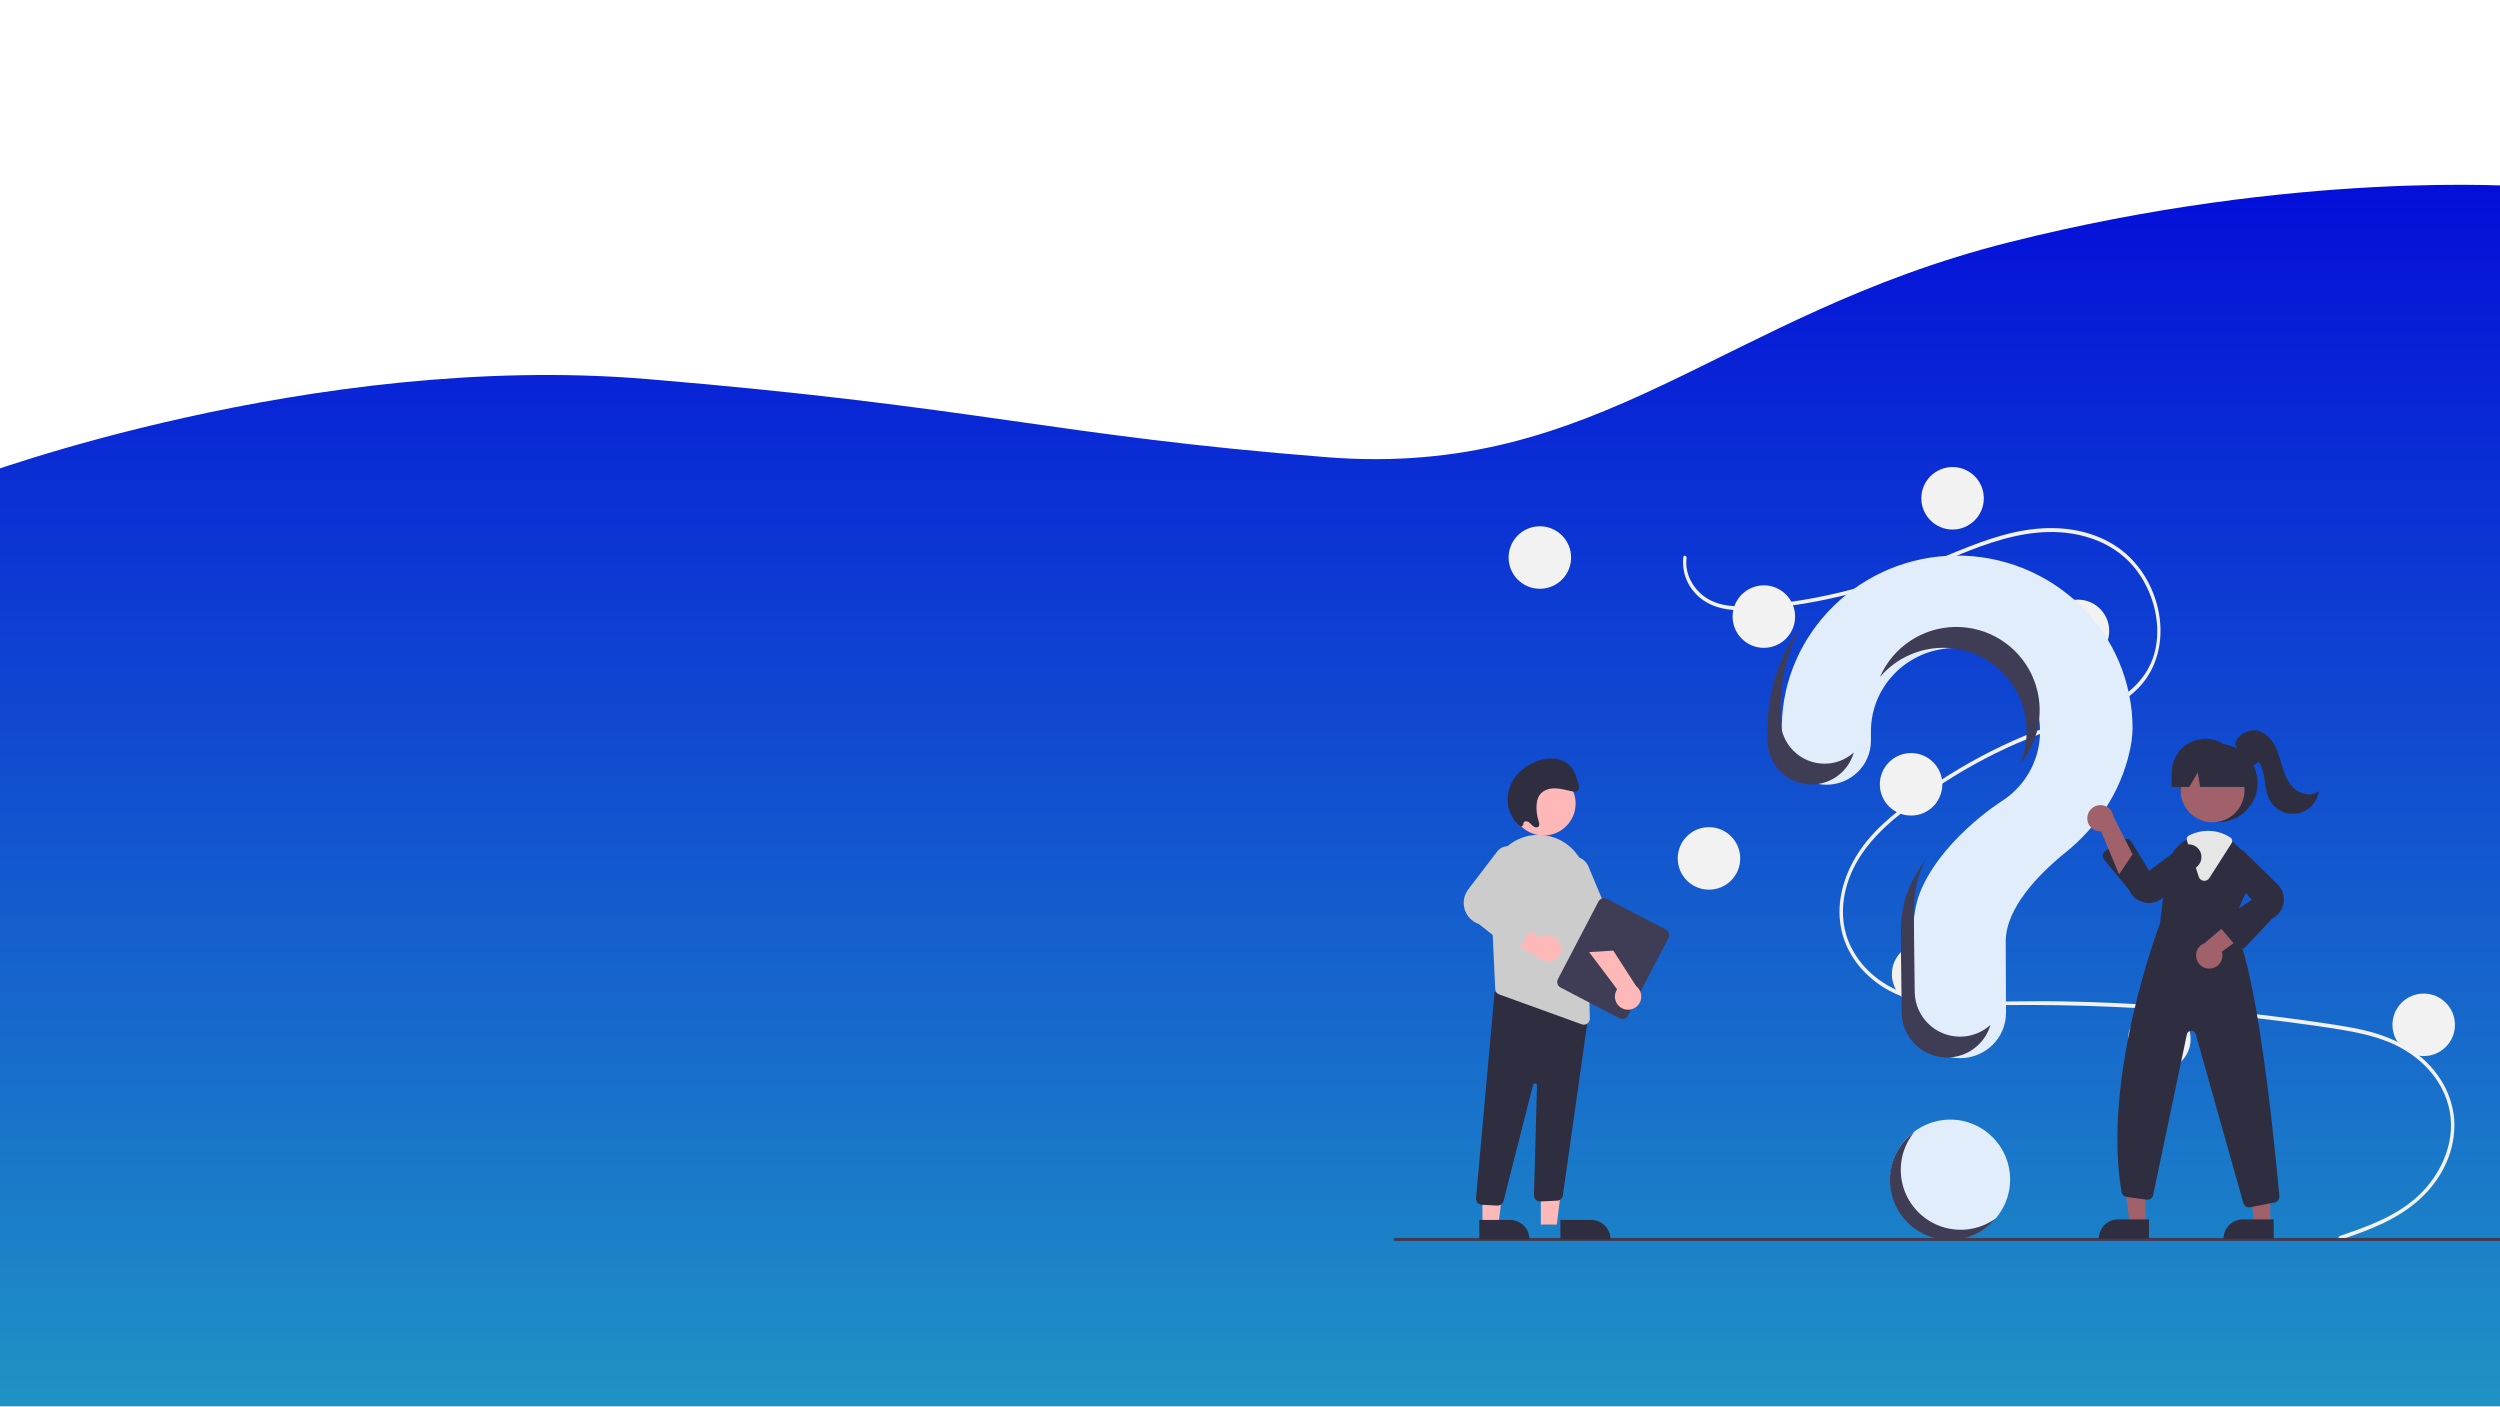
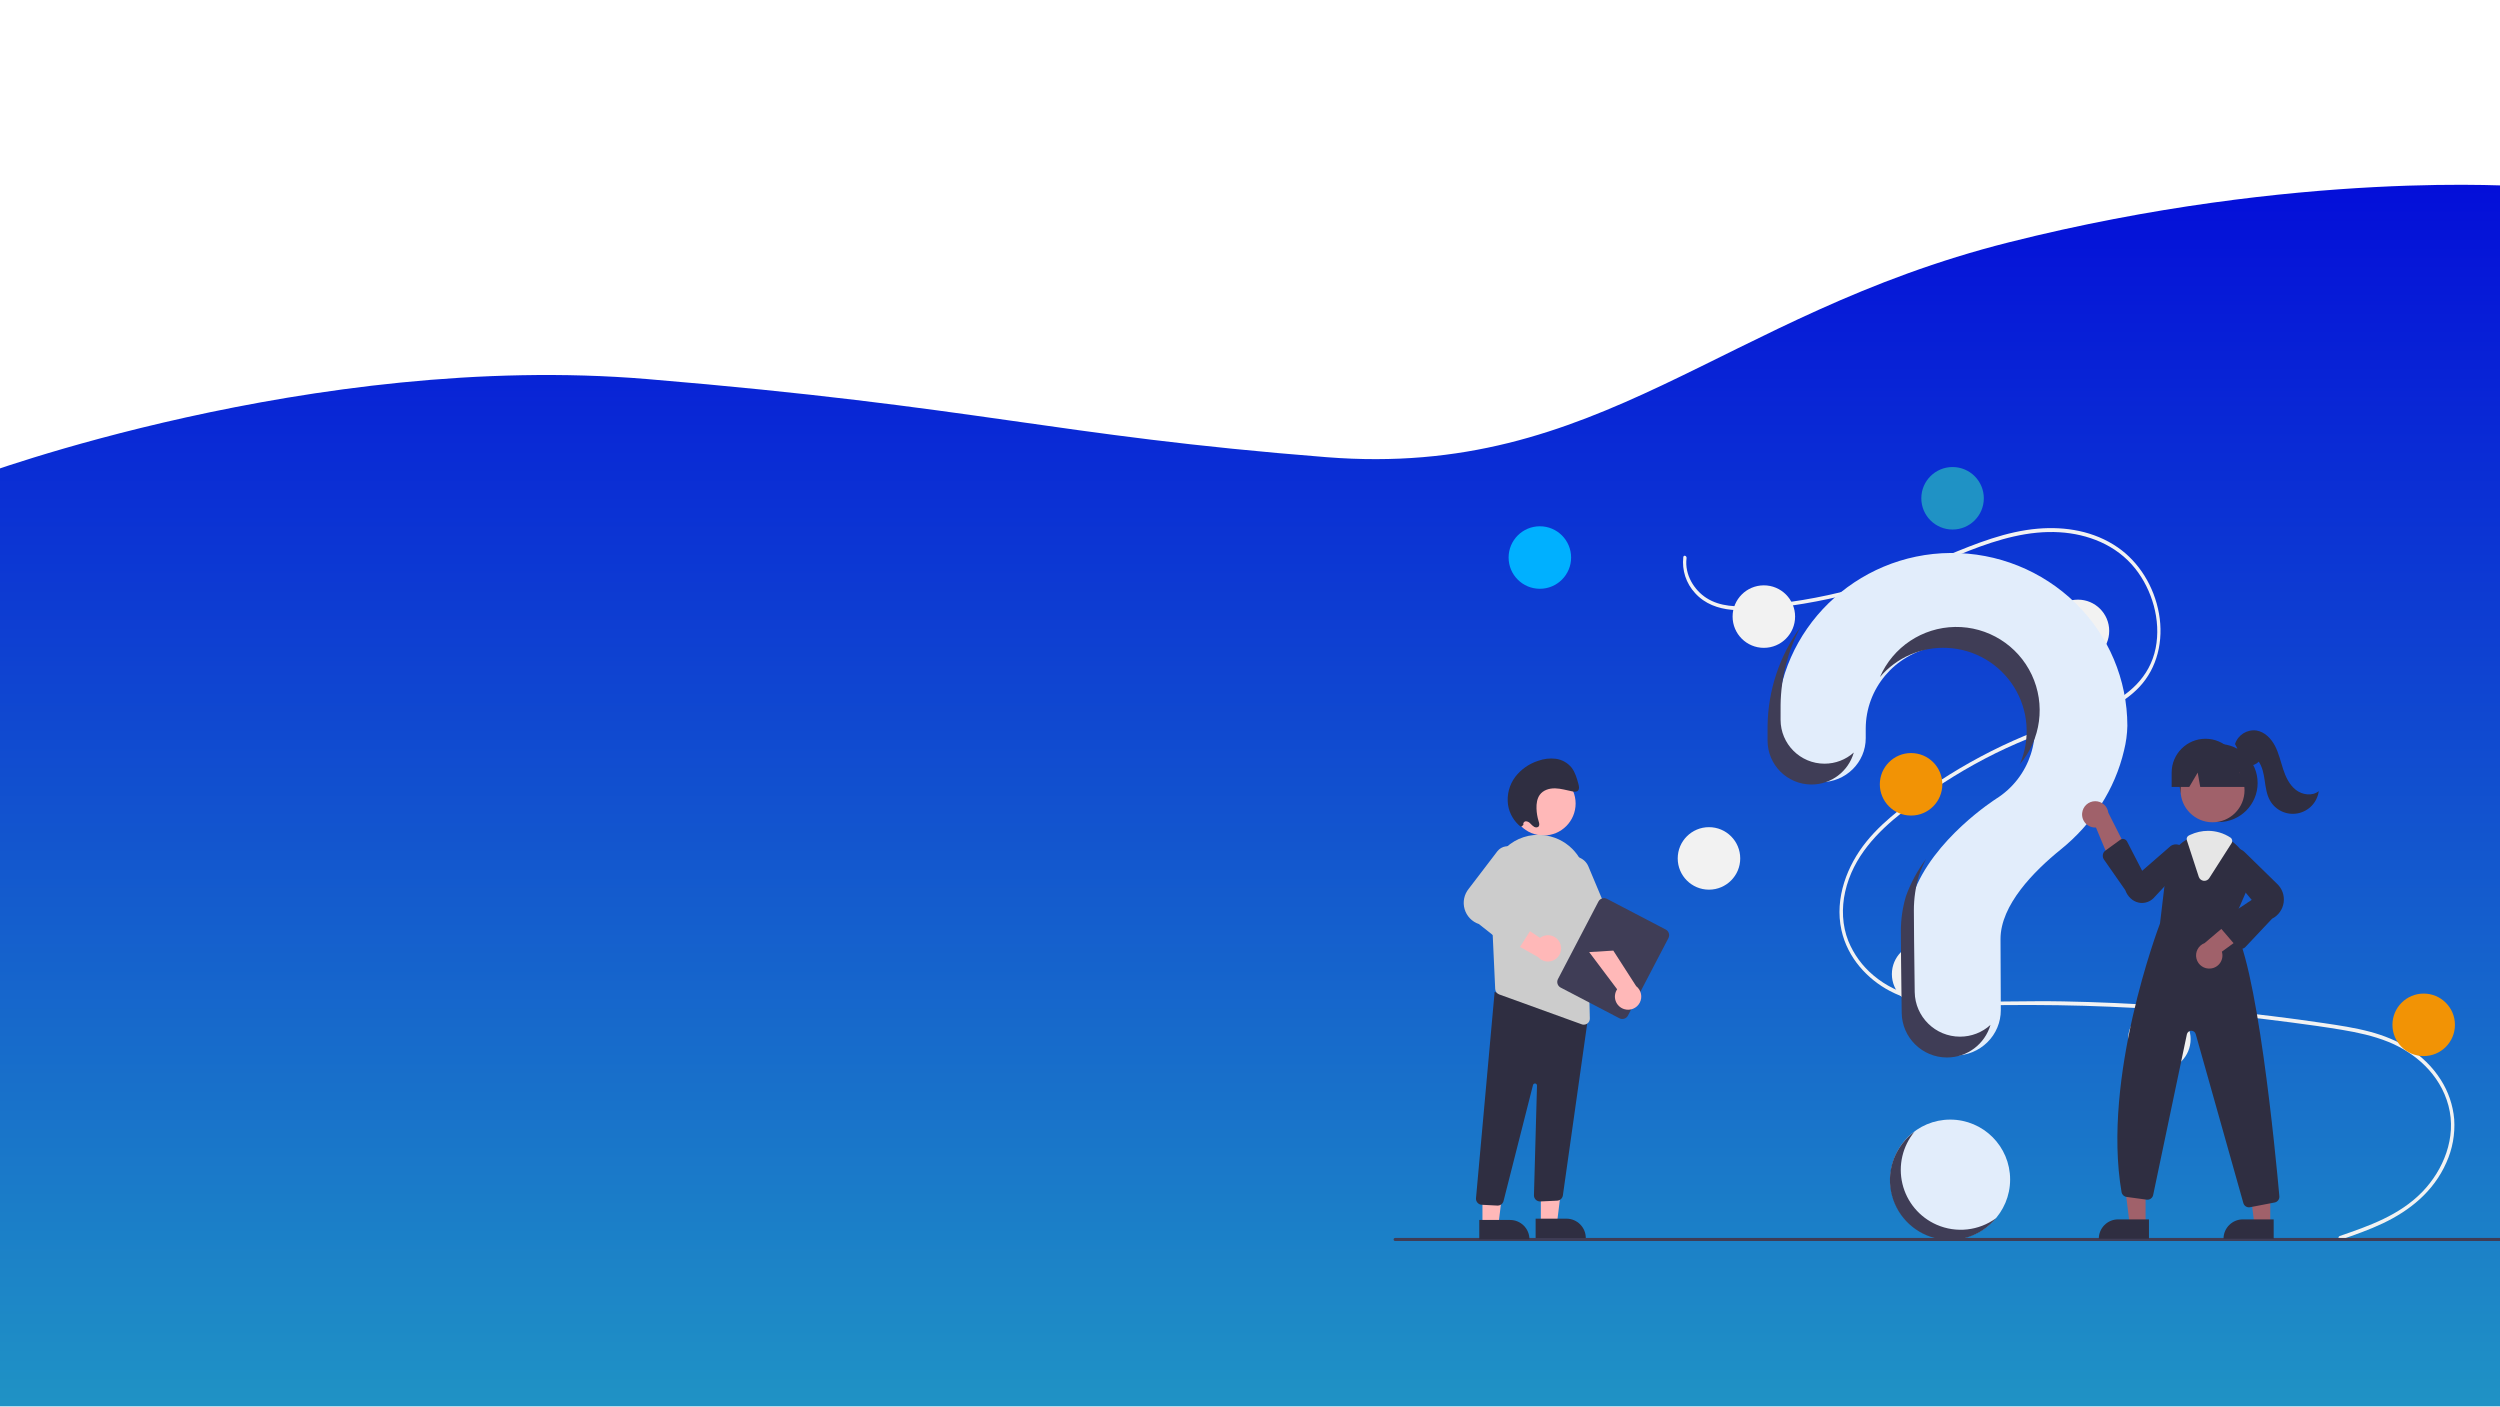
<svg xmlns="http://www.w3.org/2000/svg" width="1920" height="1080" viewBox="0 0 1920 1080">
  <defs>
+     <clipPath id="clip-path">
+       <rect id="Rectangle_2" data-name="Rectangle 2" width="1920" height="1080" />
+     </clipPath>
    <linearGradient id="linear-gradient" x1="0.5" x2="0.5" y2="1" gradientUnits="objectBoundingBox">
      <stop offset="0" stop-color="#040fd9" />
      <stop offset="1" stop-color="#1f92c5" />
    </linearGradient>
-     <clipPath id="clip-Web_1920_1">
-       <rect width="1920" height="1080" />
-     </clipPath>
  </defs>
-   <g id="Web_1920_1" data-name="Web 1920 – 1" clip-path="url(#clip-Web_1920_1)">
-     <rect width="1920" height="1080" fill="#fff" />
-     <path id="Path_1" data-name="Path 1" d="M1956.408,110.69s-173.12-13.143-395.212,42.857-313.175,181.681-524.038,165-264.826-38.553-521.854-60-515.3,75-515.3,75V1047.47H1956.408Z" transform="translate(-18.406 32.565)" fill="url(#linear-gradient)" />
-     <g id="Group_2" data-name="Group 2" transform="translate(-44.406 38.913)">
-       <path id="Path_33" data-name="Path 33" d="M46,0A46,46,0,1,1,0,46,46,46,0,0,1,46,0Z" transform="translate(1496.183 820.937)" fill="#e2edfb" />
-       <path id="Path_2" data-name="Path 2" d="M805.671,742.956c22.28-7.717,45.967-15.764,63.637-34.109,15.79-16.393,26.45-41.426,19.908-66.011-6.528-24.534-26.081-40.894-46.269-49.031-11.45-4.615-23.429-7.175-35.4-9.186-13.017-2.186-26.091-3.978-39.159-5.7a1564.968,1564.968,0,0,0-159.341-12.792c-26.306-.764-52.608-.746-78.918-.305-23.5.393-48.243.384-70.041-11.134-16.951-8.956-32.335-25.25-37.058-46.662-5.452-24.717,4.6-49.888,19.03-67.789,7.6-9.436,16.491-17.377,25.658-24.68,9.946-7.922,20.238-15.283,30.753-22.154A404.144,404.144,0,0,1,563.2,358.987c11.035-4.627,22.234-8.62,33.529-12.3,9.538-3.11,19.106-6.224,28.325-10.462,17.821-8.191,34.771-22.066,39.3-44.813,4.294-21.559-2.946-44.962-15.64-60.978-14.686-18.529-36.83-26.651-58.059-27.965-23.833-1.475-47.118,5.4-69.519,14.134-23.893,9.312-47.27,20.019-71.668,27.561a425.233,425.233,0,0,1-73.76,15.812c-12.192,1.5-24.753,3.188-37.018,2.042-10.279-.961-20.505-4.447-28.081-12.86a34.831,34.831,0,0,1-9.035-27.59c.242-1.9,2.745-1.092,2.5.8-1.619,12.736,5.887,24.471,15.137,30.483,10.691,6.948,23.7,6.957,35.6,6.163a408.074,408.074,0,0,0,76.634-12.776c24.755-6.521,48.625-15.842,72.469-25.8,22.645-9.457,45.8-18.687,69.99-20.736,20.992-1.777,43.074,1.75,61.361,14.4,16.072,11.119,27.891,29.662,31.657,50.94,3.68,20.793-1.417,41.721-15.065,56.231-14.131,15.023-33.506,21.446-51.563,27.362-22.9,7.5-45.312,16.273-67,27.661a409.026,409.026,0,0,0-63.029,40.866c-19.26,15.179-38.268,34.278-44.36,61.358-2.838,12.614-2.314,25.992,2.434,37.907A67.778,67.778,0,0,0,447.62,542.8c19.325,16.4,43.681,19.766,67.023,20.1,26.217.376,52.435-.644,78.66-.148a1565.526,1565.526,0,0,1,160.012,11.255q20.006,2.442,39.962,5.4c11.966,1.773,23.973,3.535,35.738,6.684,20.919,5.6,41.275,16.367,54.277,36.822a66.886,66.886,0,0,1,10.344,30.4,69.578,69.578,0,0,1-6.043,33.27c-9.984,22.656-28.686,37.067-48.547,46.534-10.638,5.071-21.672,8.912-32.684,12.727-1.6.556-2.29-2.334-.69-2.888Z" transform="translate(1035.603 167.401)" fill="#f2f2f2" />
-       <circle id="Ellipse_2" data-name="Ellipse 2" cx="24" cy="24" r="24" transform="translate(1203.014 365.27)" fill="#f2f2f2" />
-       <circle id="Ellipse_3" data-name="Ellipse 3" cx="24" cy="24" r="24" transform="translate(1375.041 410.631)" fill="#f2f2f2" />
-       <circle id="Ellipse_4" data-name="Ellipse 4" cx="24" cy="24" r="24" transform="translate(1519.981 319.77)" fill="#f2f2f2" />
-       <circle id="Ellipse_5" data-name="Ellipse 5" cx="24" cy="24" r="24" transform="translate(1616.279 421.615)" fill="#f2f2f2" />
-       <circle id="Ellipse_6" data-name="Ellipse 6" cx="24" cy="24" r="24" transform="translate(1488.115 539.435)" fill="#f2f2f2" />
-       <circle id="Ellipse_7" data-name="Ellipse 7" cx="24" cy="24" r="24" transform="translate(1332.896 596.348)" fill="#f2f2f2" />
-       <circle id="Ellipse_8" data-name="Ellipse 8" cx="24" cy="24" r="24" transform="translate(1497.366 685.213)" fill="#f2f2f2" />
-       <circle id="Ellipse_9" data-name="Ellipse 9" cx="24" cy="24" r="24" transform="translate(1678.802 735.136)" fill="#f2f2f2" />
-       <circle id="Ellipse_10" data-name="Ellipse 10" cx="24" cy="24" r="24" transform="translate(1881.801 724.153)" fill="#f2f2f2" />
-       <path id="Path_3" data-name="Path 3" d="M606.082,220.373c-72.958.508-132.695,58.93-133.731,130.816-.01.664-.014,5.33-.013,11.434,0,18.634,15.33,33.743,34.242,33.746h0c18.927,0,34.274-15.132,34.262-33.79,0-4.16-.006-7.033-.006-7.21,0-30.7,22.108-57.073,52.694-62.864s61.026,10.618,72.575,39.12a63.5,63.5,0,0,1-25.288,77.624l.012.014s-48.74,30.92-63.6,73.335l.013,0a92.73,92.73,0,0,0-3.931,26.768c0,3.725.222,36.321.652,62.778.313,18.993,16.029,34.227,35.306,34.222h0A35.576,35.576,0,0,0,634.315,596.1a34.536,34.536,0,0,0,10.266-24.744c-.149-24.229-.23-52.442-.23-54.489,0-26.045,25.5-51.995,46.442-68.917,24.118-19.487,41.474-46.043,48.445-76a85.567,85.567,0,0,0,2.536-18.833,131.782,131.782,0,0,0-39.8-94.206A135.759,135.759,0,0,0,606.082,220.373Z" transform="translate(940.448 167.401)" fill="#e2edfb" />
-       <path id="Path_4" data-name="Path 4" d="M1027.855,747.631H178.862a1.191,1.191,0,1,1,0-2.381h848.989a1.191,1.191,0,1,1,0,2.381Z" transform="translate(937.032 166.567)" fill="#3f3d56" />
-       <circle id="Ellipse_11" data-name="Ellipse 11" cx="30" cy="30" r="30" transform="translate(1718.264 532.434)" fill="#2f2e41" />
-       <path id="Path_5" data-name="Path 5" d="M573.012,582.129H560.753l-5.833-47.288h18.1Z" transform="translate(1119.202 318.937)" fill="#a0616a" />
-       <path id="Path_6" data-name="Path 6" d="M552,578.626H575.64v14.887H537.109A14.887,14.887,0,0,1,552,578.626Z" transform="translate(1119.167 318.937)" fill="#2f2e41" />
-       <path id="Path_7" data-name="Path 7" d="M668.012,582.129H655.753l-5.833-47.288h18.1Z" transform="translate(1119.973 318.937)" fill="#a0616a" />
-       <path id="Path_8" data-name="Path 8" d="M647,578.626H670.64v14.887H632.109A14.887,14.887,0,0,1,647,578.626Z" transform="translate(1119.959 318.937)" fill="#2f2e41" />
-       <path id="Path_9" data-name="Path 9" d="M816.191,504.775l10.99-25.25a31.383,31.383,0,0,0-6.95-35.6,31.879,31.879,0,0,0-3.07-2.67,30.935,30.935,0,0,0-18.99-6.57,32.179,32.179,0,0,0-13.4,2.98c-.36.16-.71.33-1.07.5-.69.33-1.37.69-2.03,1.06a31.678,31.678,0,0,0-15.7,23.88l-4.85,40.64c-1.22,3.19-44.74,118.39-29.519,206.34a4.467,4.467,0,0,0,3.82,3.67l15.43,2.1a4.5,4.5,0,0,0,5.01-3.53l25.89-123.41a3.5,3.5,0,0,1,6.8-.23l36.58,129.78a4.471,4.471,0,0,0,4.31,3.28,5.123,5.123,0,0,0,.87-.08l18.85-3.63a4.471,4.471,0,0,0,3.63-4.81C850.021,682.335,835.3,527.6,816.191,504.775Z" transform="translate(942.166 166.567)" fill="#2f2e41" />
-       <circle id="Ellipse_12" data-name="Ellipse 12" cx="24.561" cy="24.561" r="24.561" transform="translate(1719.081 543.477)" fill="#a0616a" />
-       <path id="Path_11" data-name="Path 11" d="M800.19,538a10.056,10.056,0,0,0,8.427-12.913L837.5,504.044l-17.39-6.512-24.764,20.977A10.11,10.11,0,0,0,800.19,538Z" transform="translate(942.187 166.882)" fill="#a0616a" />
-       <path id="Path_13" data-name="Path 13" d="M823.252,522.883h-.106a4.508,4.508,0,0,1-3.311-1.57l-12.166-14.193a4.5,4.5,0,0,1,.92-6.673l22.782-15.188-20.638-24.812a9.721,9.721,0,0,1,14.887-12.183L850.7,472.776a16.525,16.525,0,0,1-3.675,26.94l-20.5,21.754a4.508,4.508,0,0,1-3.275,1.413Z" transform="translate(942.342 166.929)" fill="#2f2e41" />
-       <path id="Path_14" data-name="Path 14" d="M795.307,470.584a4.627,4.627,0,0,1-.583-.037,4.461,4.461,0,0,1-3.711-3.069l-9.142-28.029a3.083,3.083,0,0,1,1.594-3.725l.3-.14c.269-.128.535-.254.807-.375a32.574,32.574,0,0,1,13.6-3.023,31.327,31.327,0,0,1,17.161,5.157,3.13,3.13,0,0,1,.9,4.294L799.084,468.5a4.455,4.455,0,0,1-3.777,2.08Z" transform="translate(942.041 166.982)" fill="#e6e6e6" />
-       <path id="Path_12" data-name="Path 12" d="M753.1,487.61a17.056,17.056,0,0,1-3.3-.325,16.305,16.305,0,0,1-11.948-9.616l-19.234-23.453a4.5,4.5,0,0,1,1.111-6.681l13.684-8.471a4.5,4.5,0,0,1,6.215,1.49l13.556,22.334L779.15,443.7a9.721,9.721,0,0,1,11.31,15.562L764.548,482.9A16.253,16.253,0,0,1,753.1,487.61Z" transform="translate(941.747 166.964)" fill="#2f2e41" />
-       <circle id="Ellipse_13" data-name="Ellipse 13" cx="9.817" cy="9.817" r="9.817" transform="translate(1762.205 529.435)" fill="#2f2e41" />
-       <path id="Path_15" data-name="Path 15" d="M796.111,361.365h0a26,26,0,0,0-26,26v11H783.64l6.471-11,1.941,11h41.059l-11-11a26,26,0,0,0-26-26Z" transform="translate(942.121 167.089)" fill="#2f2e41" />
-       <path id="Path_16" data-name="Path 16" d="M834.809,365.431a15.15,15.15,0,0,1,16.481-10.4c6.256,1.046,11.2,6.075,14.149,11.691s4.308,11.9,6.289,17.928,4.791,12.084,9.793,15.984,12.677,4.958,17.59.946a20.118,20.118,0,0,1-37.477,7.181c-2.592-4.612-3.261-10.017-4.03-15.251s-1.767-10.65-4.862-14.94-8.888-7.093-13.8-5.139Z" transform="translate(926.104 167.083)" fill="#2f2e41" />
-       <path id="Path_17" data-name="Path 17" d="M515.609,380.408h0a33.747,33.747,0,0,1-33.744-33.742c0-6.108,0-10.774.013-11.438a131.506,131.506,0,0,1,15.359-59.909,131.8,131.8,0,0,0-25.359,75.909c-.009.664-.014,5.33-.013,11.434a33.748,33.748,0,0,0,33.742,33.746h0A33.773,33.773,0,0,0,538.1,371.817a33.623,33.623,0,0,1-22.488,8.591Z" transform="translate(930.026 167.185)" fill="#3f3d56" />
-       <path id="Path_18" data-name="Path 18" d="M606.415,291.478a64,64,0,0,1,55.659,89.413,64,64,0,1,0-107.426-66.985,63.871,63.871,0,0,1,51.767-22.428Z" transform="translate(933.522 167.191)" fill="#3f3d56" />
-       <path id="Path_20" data-name="Path 20" d="M126.541,582.585H138.8l5.833-47.288H126.538Z" transform="translate(1101.233 318.937)" fill="#ffb8b8" />
-       <path id="Path_21" data-name="Path 21" d="M0,0H38.531V14.887H14.887A14.887,14.887,0,0,1,0,0Z" transform="translate(1281.301 912.905) rotate(179.997)" fill="#2f2e41" />
-       <path id="Path_19" data-name="Path 19" d="M616.8,590.408h0a34.789,34.789,0,0,1-34.79-34.23c-.423-26.449-.642-59.045-.642-62.77a94,94,0,0,1,3.874-26.768l-.012,0a95.053,95.053,0,0,1,5.494-12.7,110.051,110.051,0,0,0-15.494,28.7l.012,0a94.007,94.007,0,0,0-3.874,26.768c0,3.725.219,36.321.643,62.778a34.787,34.787,0,0,0,34.79,34.222h0a34.8,34.8,0,0,0,33.4-25.043A34.66,34.66,0,0,1,616.8,590.408Z" transform="translate(932.897 166.833)" fill="#3f3d56" />
-       <path id="Path_22" data-name="Path 22" d="M82.541,582.585H94.8l5.833-47.288h-18.1Z" transform="translate(1100.395 318.937)" fill="#ffb8b8" />
-       <path id="Path_23" data-name="Path 23" d="M0,0H38.531V14.887H14.887A14.887,14.887,0,0,1,0,0Z" transform="translate(1219.025 912.905) rotate(179.997)" fill="#2f2e41" />
-       <circle id="Ellipse_14" data-name="Ellipse 14" cx="24.561" cy="24.561" r="24.561" transform="translate(1205.36 553.624)" fill="#ffb8b8" />
-       <path id="Path_24" data-name="Path 24" d="M270.917,720.411l-11.975-.63a4.674,4.674,0,0,1-4.419-4.967l14.313-158.466,65.911,17.786,6.35-1.732L321.239,712.686a4.7,4.7,0,0,1-4.358,3.945l-12.909.6a4.674,4.674,0,0,1-4.931-4.8l2.339-84.2a1.558,1.558,0,0,0-3.083-.36l-22.557,88.812a4.646,4.646,0,0,1-4.569,3.725C271.086,720.418,271,720.416,270.917,720.411Z" transform="translate(923.442 166.567)" fill="#2f2e41" />
-       <path id="Path_25" data-name="Path 25" d="M265.512,474.287l2.7,58.268.976,21.2a4.642,4.642,0,0,0,3.074,4.175L335.6,580.872a4.475,4.475,0,0,0,1.6.281,4.643,4.643,0,0,0,4.664-4.788l-2.6-104.767a36.93,36.93,0,0,0-30.744-35.677c-.613-.093-1.236-.187-1.859-.27a36.25,36.25,0,0,0-29.165,9.441,37.236,37.236,0,0,0-11.986,29.2Z" transform="translate(923.532 166.876)" fill="#ccc" />
-       <path id="Path_10" data-name="Path 10" d="M706.1,421.419a10.056,10.056,0,0,0,10.594,11.2l13.729,32.992L740.81,450.22,726.18,421.25a10.11,10.11,0,0,0-20.079.169Z" transform="translate(941.412 167.001)" fill="#a0616a" />
-       <path id="Path_27" data-name="Path 27" d="M350.753,548.85a4.644,4.644,0,0,1-2.541-2.518l-32.358-77.094a12.463,12.463,0,1,1,22.984-9.647l32.358,77.1a4.679,4.679,0,0,1-2.5,6.118l-14.365,6.029a4.641,4.641,0,0,1-3.577.017Z" transform="translate(925.443 166.899)" fill="#ccc" />
-       <path id="Path_28" data-name="Path 28" d="M298.508,546.131l31.079-59.509a4.878,4.878,0,0,1,6.575-2.063l45.112,23.56a4.878,4.878,0,0,1,2.063,6.575L352.258,574.2a4.878,4.878,0,0,1-6.575,2.063l-45.112-23.56a4.878,4.878,0,0,1-2.063-6.575Z" transform="translate(942.423 166.851)" fill="#3f3d56" />
-       <path id="Path_26" data-name="Path 26" d="M365.855,569.245a10.064,10.064,0,0,1-5.369-15.227l-21.478-28.56,18.534-1.147,17.554,27.3a10.111,10.111,0,0,1-9.242,17.637Z" transform="translate(925.88 166.837)" fill="#ffb8b8" />
-       <path id="Path_29" data-name="Path 29" d="M319.351,518.943a10.064,10.064,0,0,0-15.517-4.46l-29.779-19.754L274,513.3,302.29,529.21a10.111,10.111,0,0,0,17.06-10.267Z" transform="translate(923.327 166.889)" fill="#ffb8b8" />
-       <path id="Path_30" data-name="Path 30" d="M281.7,523.119l-24.337-19.278a17.163,17.163,0,0,1-7.823-27.135l22.1-28.96a10.1,10.1,0,0,1,17.13,10.284l-17.484,28.6,25.694,12.187a4.674,4.674,0,0,1,1.948,6.72l-10.372,16.414a4.682,4.682,0,0,1-3.167,2.111l-.077.012A4.7,4.7,0,0,1,281.7,523.119Z" transform="translate(922.874 166.929)" fill="#ccc" />
-       <path id="Path_31" data-name="Path 31" d="M287.845,418.574a2.135,2.135,0,0,1,1.856-2.819,4.931,4.931,0,0,1,3.476,1.715,13.835,13.835,0,0,0,3.071,2.637c1.188.6,2.8.514,3.477-.628.636-1.072.2-2.508-.185-3.753a36.905,36.905,0,0,1-1.63-9.77c-.111-3.7.411-7.562,2.46-10.448,2.644-3.725,7.371-5.139,11.845-5.036s8.875,1.484,13.307,2.357c1.53.3,3.328.456,4.352-.73,1.088-1.261.688-3.3.226-5-1.2-4.417-2.475-8.985-5.265-12.552a18.9,18.9,0,0,0-12.061-6.79,28.939,28.939,0,0,0-13.462,1.528A36.1,36.1,0,0,0,281.629,381.6a29.236,29.236,0,0,0-5.578,21.6,26.667,26.667,0,0,0,9.886,16.855Z" transform="translate(926.526 176.07)" fill="#2f2e41" />
-       <path id="Path_32" data-name="Path 32" d="M598.92,735.149a45.994,45.994,0,0,1-17.07-71.489,46,46,0,1,0,62.569,66.464,45.969,45.969,0,0,1-45.5,5.025Z" transform="translate(932.911 166.567)" fill="#3f3d56" />
+   <g id="contactbg" transform="translate(2556 510)">
+     <g id="Web_1920_1" data-name="Web 1920 – 1" transform="translate(-2556 -510)" clip-path="url(#clip-path)">
+       <rect id="Rectangle_1" data-name="Rectangle 1" width="1920" height="1080" fill="#fff" />
+       <path id="Path_1" data-name="Path 1" d="M1956.41,110.69S1783.29,97.547,1561.2,153.547s-313.175,181.681-524.038,165-264.826-38.553-521.854-60-515.3,75-515.3,75V1047.47h1956.4Z" transform="translate(-18.406 32.565)" fill="url(#linear-gradient)" />
+       <g id="Group_2" data-name="Group 2" transform="translate(-44.406 38.913)">
+         <path id="Path_33" data-name="Path 33" d="M46,0A46,46,0,1,1,0,46,46,46,0,0,1,46,0Z" transform="translate(1496.183 820.937)" fill="#e2edfb" />
+         <path id="Path_2" data-name="Path 2" d="M805.671,742.956c22.28-7.717,45.967-15.764,63.637-34.109,15.79-16.393,26.45-41.426,19.908-66.011-6.528-24.534-26.081-40.894-46.269-49.031-11.45-4.615-23.429-7.175-35.4-9.186-13.017-2.186-26.091-3.978-39.159-5.7a1565.015,1565.015,0,0,0-159.341-12.792c-26.306-.764-52.608-.746-78.918-.305-23.5.393-48.243.384-70.041-11.134-16.951-8.956-32.335-25.25-37.058-46.662-5.452-24.717,4.6-49.888,19.03-67.789,7.6-9.436,16.491-17.377,25.658-24.68,9.946-7.922,20.238-15.283,30.753-22.154A404.142,404.142,0,0,1,563.2,358.987c11.035-4.627,22.234-8.62,33.529-12.3,9.538-3.11,19.106-6.224,28.325-10.462,17.821-8.191,34.771-22.066,39.3-44.813,4.294-21.559-2.946-44.962-15.64-60.978-14.686-18.529-36.83-26.651-58.059-27.965-23.833-1.475-47.118,5.4-69.519,14.134-23.893,9.312-47.27,20.019-71.668,27.561a425.232,425.232,0,0,1-73.76,15.812c-12.192,1.5-24.753,3.188-37.018,2.042-10.279-.961-20.505-4.447-28.081-12.86a34.831,34.831,0,0,1-9.035-27.59c.242-1.9,2.745-1.092,2.5.8-1.619,12.736,5.887,24.471,15.137,30.483,10.691,6.948,23.7,6.957,35.6,6.163a408.074,408.074,0,0,0,76.634-12.776c24.755-6.521,48.625-15.842,72.469-25.8,22.645-9.457,45.8-18.687,69.99-20.736,20.992-1.777,43.074,1.75,61.361,14.4,16.072,11.119,27.891,29.662,31.657,50.94,3.68,20.793-1.417,41.721-15.065,56.231-14.131,15.023-33.506,21.446-51.563,27.362-22.9,7.5-45.312,16.273-67,27.661a409.023,409.023,0,0,0-63.029,40.866c-19.26,15.179-38.268,34.278-44.36,61.358-2.838,12.614-2.314,25.992,2.434,37.907A67.778,67.778,0,0,0,447.62,542.8c19.325,16.4,43.681,19.766,67.023,20.1,26.217.376,52.435-.644,78.66-.148a1565.533,1565.533,0,0,1,160.012,11.255q20.006,2.442,39.962,5.4c11.966,1.773,23.973,3.535,35.738,6.684,20.919,5.6,41.275,16.367,54.277,36.822a66.886,66.886,0,0,1,10.344,30.4,69.579,69.579,0,0,1-6.043,33.27c-9.984,22.656-28.686,37.067-48.547,46.534-10.638,5.071-21.672,8.912-32.684,12.727-1.6.556-2.29-2.334-.69-2.888Z" transform="translate(1035.603 167.401)" fill="#f2f2f2" />
+         <circle id="Ellipse_2" data-name="Ellipse 2" cx="24" cy="24" r="24" transform="translate(1203.014 365.27)" fill="#00b0ff" />
+         <circle id="Ellipse_3" data-name="Ellipse 3" cx="24" cy="24" r="24" transform="translate(1375.041 410.631)" fill="#f2f2f2" />
+         <circle id="Ellipse_4" data-name="Ellipse 4" cx="24" cy="24" r="24" transform="translate(1519.981 319.77)" fill="#1f92c5" />
+         <circle id="Ellipse_5" data-name="Ellipse 5" cx="24" cy="24" r="24" transform="translate(1616.279 421.615)" fill="#f2f2f2" />
+         <circle id="Ellipse_6" data-name="Ellipse 6" cx="24" cy="24" r="24" transform="translate(1488.115 539.435)" fill="#f29305" />
+         <circle id="Ellipse_7" data-name="Ellipse 7" cx="24" cy="24" r="24" transform="translate(1332.896 596.348)" fill="#f2f2f2" />
+         <circle id="Ellipse_8" data-name="Ellipse 8" cx="24" cy="24" r="24" transform="translate(1497.366 685.213)" fill="#f2f2f2" />
+         <circle id="Ellipse_9" data-name="Ellipse 9" cx="24" cy="24" r="24" transform="translate(1678.802 735.136)" fill="#f2f2f2" />
+         <circle id="Ellipse_10" data-name="Ellipse 10" cx="24" cy="24" r="24" transform="translate(1881.801 724.153)" fill="#f29305" />
+         <path id="Path_3" data-name="Path 3" d="M606.082,220.373c-72.958.508-132.7,58.93-133.731,130.816-.01.664-.014,5.33-.013,11.434,0,18.634,15.33,33.743,34.242,33.746h0c18.927,0,34.274-15.132,34.262-33.79,0-4.16-.006-7.033-.006-7.21,0-30.7,22.108-57.073,52.694-62.864s61.026,10.618,72.575,39.12a63.5,63.5,0,0,1-25.288,77.624l.012.014s-48.74,30.92-63.6,73.335h.013a92.73,92.73,0,0,0-3.931,26.768c0,3.725.222,36.321.652,62.778.313,18.993,16.029,34.227,35.306,34.222h0A35.576,35.576,0,0,0,634.315,596.1a34.536,34.536,0,0,0,10.266-24.744c-.149-24.229-.23-52.442-.23-54.489,0-26.045,25.5-51.995,46.442-68.917,24.118-19.487,41.474-46.043,48.445-76a85.563,85.563,0,0,0,2.536-18.833,131.782,131.782,0,0,0-39.8-94.206,135.759,135.759,0,0,0-95.892-38.538Z" transform="translate(936.448 165.401)" fill="#e2edfb" />
+         <path id="Path_4" data-name="Path 4" d="M1027.85,747.631H178.862a1.191,1.191,0,1,1,0-2.381h848.989a1.191,1.191,0,1,1,0,2.381Z" transform="translate(937.032 166.567)" fill="#3f3d56" />
+         <circle id="Ellipse_11" data-name="Ellipse 11" cx="30" cy="30" r="30" transform="translate(1718.264 532.434)" fill="#2f2e41" />
+         <path id="Path_5" data-name="Path 5" d="M573.012,582.129H560.753l-5.833-47.288h18.1Z" transform="translate(1119.202 318.937)" fill="#a0616a" />
+         <path id="Path_6" data-name="Path 6" d="M552,578.626h23.64v14.887H537.109A14.887,14.887,0,0,1,552,578.626Z" transform="translate(1119.167 318.937)" fill="#2f2e41" />
+         <path id="Path_7" data-name="Path 7" d="M668.012,582.129H655.753l-5.833-47.288h18.1Z" transform="translate(1119.973 318.937)" fill="#a0616a" />
+         <path id="Path_8" data-name="Path 8" d="M647,578.626h23.64v14.887H632.109A14.887,14.887,0,0,1,647,578.626Z" transform="translate(1119.959 318.937)" fill="#2f2e41" />
+         <path id="Path_9" data-name="Path 9" d="M816.191,504.775l10.99-25.25a31.383,31.383,0,0,0-6.95-35.6,31.875,31.875,0,0,0-3.07-2.67,30.935,30.935,0,0,0-18.99-6.57,32.179,32.179,0,0,0-13.4,2.98c-.36.16-.71.33-1.07.5-.69.33-1.37.69-2.03,1.06a31.678,31.678,0,0,0-15.7,23.88l-4.85,40.64c-1.22,3.19-44.74,118.39-29.519,206.34a4.467,4.467,0,0,0,3.82,3.67l15.43,2.1a4.5,4.5,0,0,0,5.01-3.53l25.89-123.41a3.5,3.5,0,0,1,6.8-.23l36.58,129.78a4.471,4.471,0,0,0,4.31,3.28,5.135,5.135,0,0,0,.87-.08l18.85-3.63a4.471,4.471,0,0,0,3.63-4.81C850.021,682.335,835.3,527.6,816.191,504.775Z" transform="translate(942.166 166.567)" fill="#2f2e41" />
+         <circle id="Ellipse_12" data-name="Ellipse 12" cx="24.561" cy="24.561" r="24.561" transform="translate(1719.081 543.477)" fill="#a0616a" />
+         <path id="Path_11" data-name="Path 11" d="M800.19,538a10.056,10.056,0,0,0,8.427-12.913L837.5,504.044l-17.39-6.512-24.764,20.977A10.11,10.11,0,0,0,800.19,538Z" transform="translate(942.187 166.882)" fill="#a0616a" />
+         <path id="Path_13" data-name="Path 13" d="M823.252,522.883h-.106a4.508,4.508,0,0,1-3.311-1.57L807.669,507.12a4.5,4.5,0,0,1,.92-6.673l22.782-15.188-20.638-24.812a9.721,9.721,0,0,1,14.887-12.183l25.08,24.512a16.525,16.525,0,0,1-3.675,26.94l-20.5,21.754a4.508,4.508,0,0,1-3.275,1.413Z" transform="translate(942.342 166.929)" fill="#2f2e41" />
+         <path id="Path_14" data-name="Path 14" d="M795.307,470.584a4.615,4.615,0,0,1-.582-.037,4.461,4.461,0,0,1-3.712-3.069l-9.142-28.029a3.083,3.083,0,0,1,1.594-3.725l.3-.14c.269-.128.535-.254.807-.375a32.574,32.574,0,0,1,13.6-3.023,31.327,31.327,0,0,1,17.161,5.157,3.13,3.13,0,0,1,.9,4.294L799.084,468.5a4.455,4.455,0,0,1-3.777,2.08Z" transform="translate(942.041 166.982)" fill="#e6e6e6" />
+         <circle id="Ellipse_13" data-name="Ellipse 13" cx="9.817" cy="9.817" r="9.817" transform="translate(1762.205 529.435)" fill="#2f2e41" />
+         <path id="Path_15" data-name="Path 15" d="M796.111,361.365h0a26,26,0,0,0-26,26v11H783.64l6.471-11,1.941,11h41.059l-11-11A26,26,0,0,0,796.111,361.365Z" transform="translate(942.121 167.089)" fill="#2f2e41" />
+         <path id="Path_16" data-name="Path 16" d="M834.809,365.431a15.15,15.15,0,0,1,16.481-10.4c6.256,1.046,11.2,6.075,14.149,11.691s4.308,11.9,6.289,17.928,4.791,12.084,9.793,15.984,12.677,4.958,17.59.946a20.118,20.118,0,0,1-37.477,7.181c-2.592-4.612-3.261-10.017-4.03-15.251s-1.767-10.65-4.862-14.94-8.888-7.093-13.8-5.139Z" transform="translate(926.104 167.083)" fill="#2f2e41" />
+         <path id="Path_17" data-name="Path 17" d="M515.609,380.408h0a33.746,33.746,0,0,1-33.744-33.739c0-6.111,0-10.777.013-11.441a131.507,131.507,0,0,1,15.359-59.909,131.8,131.8,0,0,0-25.359,75.909c-.009.664-.014,5.33-.013,11.434a33.747,33.747,0,0,0,33.74,33.746h0A33.771,33.771,0,0,0,538.1,371.825a33.623,33.623,0,0,1-22.486,8.583Z" transform="translate(930.026 167.185)" fill="#3f3d56" />
+         <path id="Path_18" data-name="Path 18" d="M606.415,291.478a64,64,0,0,1,55.659,89.413,64,64,0,1,0-107.426-66.985A63.871,63.871,0,0,1,606.415,291.478Z" transform="translate(933.522 167.191)" fill="#3f3d56" />
+         <path id="Path_20" data-name="Path 20" d="M126.541,582.585H138.8l5.833-47.288H126.538Z" transform="translate(1101.233 318.937)" fill="#ffb8b8" />
+         <path id="Path_21" data-name="Path 21" d="M0,0H38.531V14.887H14.887A14.887,14.887,0,0,1,0,0Z" transform="translate(1262.301 911.905) rotate(179.997)" fill="#2f2e41" />
+         <path id="Path_19" data-name="Path 19" d="M616.8,590.408h0a34.79,34.79,0,0,1-34.79-34.235c-.423-26.444-.642-59.04-.642-62.765a94,94,0,0,1,3.874-26.768h-.012a95.053,95.053,0,0,1,5.494-12.7,110.053,110.053,0,0,0-15.494,28.7h.012a94,94,0,0,0-3.874,26.768c0,3.725.219,36.321.643,62.778a34.787,34.787,0,0,0,34.79,34.222h0a34.8,34.8,0,0,0,33.4-25.039A34.66,34.66,0,0,1,616.8,590.408Z" transform="translate(932.897 166.833)" fill="#3f3d56" />
+         <path id="Path_22" data-name="Path 22" d="M82.541,582.585H94.8l5.833-47.288h-18.1Z" transform="translate(1100.395 318.937)" fill="#ffb8b8" />
+         <path id="Path_23" data-name="Path 23" d="M0,0H38.531V14.887H14.887A14.887,14.887,0,0,1,0,0Z" transform="translate(1219.025 912.905) rotate(179.997)" fill="#2f2e41" />
+         <circle id="Ellipse_14" data-name="Ellipse 14" cx="24.561" cy="24.561" r="24.561" transform="translate(1205.36 553.624)" fill="#ffb8b8" />
+         <path id="Path_24" data-name="Path 24" d="M270.917,720.411l-11.975-.63a4.674,4.674,0,0,1-4.419-4.967l14.313-158.466,65.911,17.786,6.35-1.732L321.239,712.686a4.7,4.7,0,0,1-4.358,3.945l-12.909.6a4.674,4.674,0,0,1-4.931-4.8l2.339-84.2a1.558,1.558,0,0,0-3.083-.36L275.74,716.683a4.646,4.646,0,0,1-4.569,3.725A1.432,1.432,0,0,1,270.917,720.411Z" transform="translate(923.442 166.567)" fill="#2f2e41" />
+         <path id="Path_25" data-name="Path 25" d="M265.512,474.287l2.7,58.268.976,21.2a4.642,4.642,0,0,0,3.074,4.175L335.6,580.872a4.476,4.476,0,0,0,1.6.281,4.643,4.643,0,0,0,4.664-4.788l-2.6-104.767a36.93,36.93,0,0,0-30.744-35.677c-.613-.093-1.236-.187-1.859-.27a36.25,36.25,0,0,0-29.165,9.441,37.236,37.236,0,0,0-11.986,29.2Z" transform="translate(923.532 166.876)" fill="#ccc" />
+         <path id="Path_10" data-name="Path 10" d="M706.1,421.419a10.056,10.056,0,0,0,10.594,11.2l13.729,32.992L740.81,450.22l-14.63-28.97a10.11,10.11,0,0,0-20.079.169Z" transform="translate(937.412 164.001)" fill="#a0616a" />
+         <path id="Path_27" data-name="Path 27" d="M350.753,548.85a4.644,4.644,0,0,1-2.541-2.518l-32.358-77.094a12.463,12.463,0,1,1,22.984-9.647l32.358,77.1a4.679,4.679,0,0,1-2.5,6.118l-14.365,6.029a4.641,4.641,0,0,1-3.577.017Z" transform="translate(925.443 166.899)" fill="#ccc" />
+         <path id="Path_28" data-name="Path 28" d="M298.508,546.131l31.079-59.509a4.878,4.878,0,0,1,6.575-2.063l45.112,23.56a4.878,4.878,0,0,1,2.063,6.575L352.258,574.2a4.878,4.878,0,0,1-6.575,2.063L300.571,552.7a4.878,4.878,0,0,1-2.063-6.575Z" transform="translate(942.423 166.851)" fill="#3f3d56" />
+         <path id="Path_26" data-name="Path 26" d="M365.855,569.245a10.064,10.064,0,0,1-5.369-15.227l-21.478-28.56,18.534-1.147,17.554,27.3a10.111,10.111,0,0,1-9.242,17.637Z" transform="translate(925.88 166.837)" fill="#ffb8b8" />
+         <path id="Path_29" data-name="Path 29" d="M319.351,518.943a10.064,10.064,0,0,0-15.517-4.46l-29.779-19.754L274,513.3l28.29,15.91a10.111,10.111,0,0,0,17.06-10.267Z" transform="translate(923.327 166.889)" fill="#ffb8b8" />
+         <path id="Path_30" data-name="Path 30" d="M281.7,523.119l-24.337-19.278a17.163,17.163,0,0,1-7.823-27.135l22.1-28.96a10.1,10.1,0,0,1,17.13,10.284l-17.484,28.6,25.694,12.187a4.674,4.674,0,0,1,1.948,6.72l-10.372,16.414a4.682,4.682,0,0,1-3.167,2.111l-.077.012A4.7,4.7,0,0,1,281.7,523.119Z" transform="translate(922.874 166.929)" fill="#ccc" />
+         <path id="Path_31" data-name="Path 31" d="M287.845,418.574a2.135,2.135,0,0,1,1.856-2.819,4.931,4.931,0,0,1,3.476,1.715,13.834,13.834,0,0,0,3.071,2.637c1.188.6,2.8.514,3.477-.628.636-1.072.2-2.508-.185-3.753a36.908,36.908,0,0,1-1.63-9.77c-.111-3.7.411-7.562,2.46-10.448,2.644-3.725,7.371-5.139,11.845-5.036s8.875,1.484,13.307,2.357c1.53.3,3.328.456,4.352-.73,1.088-1.261.688-3.3.226-5-1.2-4.417-2.475-8.985-5.265-12.552a18.9,18.9,0,0,0-12.061-6.79,28.939,28.939,0,0,0-13.462,1.528A36.1,36.1,0,0,0,281.629,381.6a29.236,29.236,0,0,0-5.578,21.6,26.667,26.667,0,0,0,9.886,16.855Z" transform="translate(926.526 176.07)" fill="#2f2e41" />
+         <path id="Path_32" data-name="Path 32" d="M598.92,735.149a45.994,45.994,0,0,1-17.07-71.489,46,46,0,1,0,62.569,66.464,45.969,45.969,0,0,1-45.5,5.025Z" transform="translate(932.911 166.567)" fill="#3f3d56" />
+         <path id="Path_12" data-name="Path 12" d="M747.772,487.61a12.4,12.4,0,0,1-2.8-.325c-4.535-1.015-8.343-4.621-10.155-9.616l-16.347-23.453a5.09,5.09,0,0,1-.816-3.593,4.594,4.594,0,0,1,1.76-3.088l11.63-8.471a3.343,3.343,0,0,1,2.905-.55,3.931,3.931,0,0,1,2.377,2.04l11.522,22.334L769.913,443.7c3.632-2.243,8.112-1.012,10.524,2.892a11.022,11.022,0,0,1-.911,12.67L757.5,482.9a12.843,12.843,0,0,1-9.73,4.71Z" transform="translate(941.747 166.964)" fill="#2f2e41" />
+       </g>
    </g>
  </g>
</svg>
